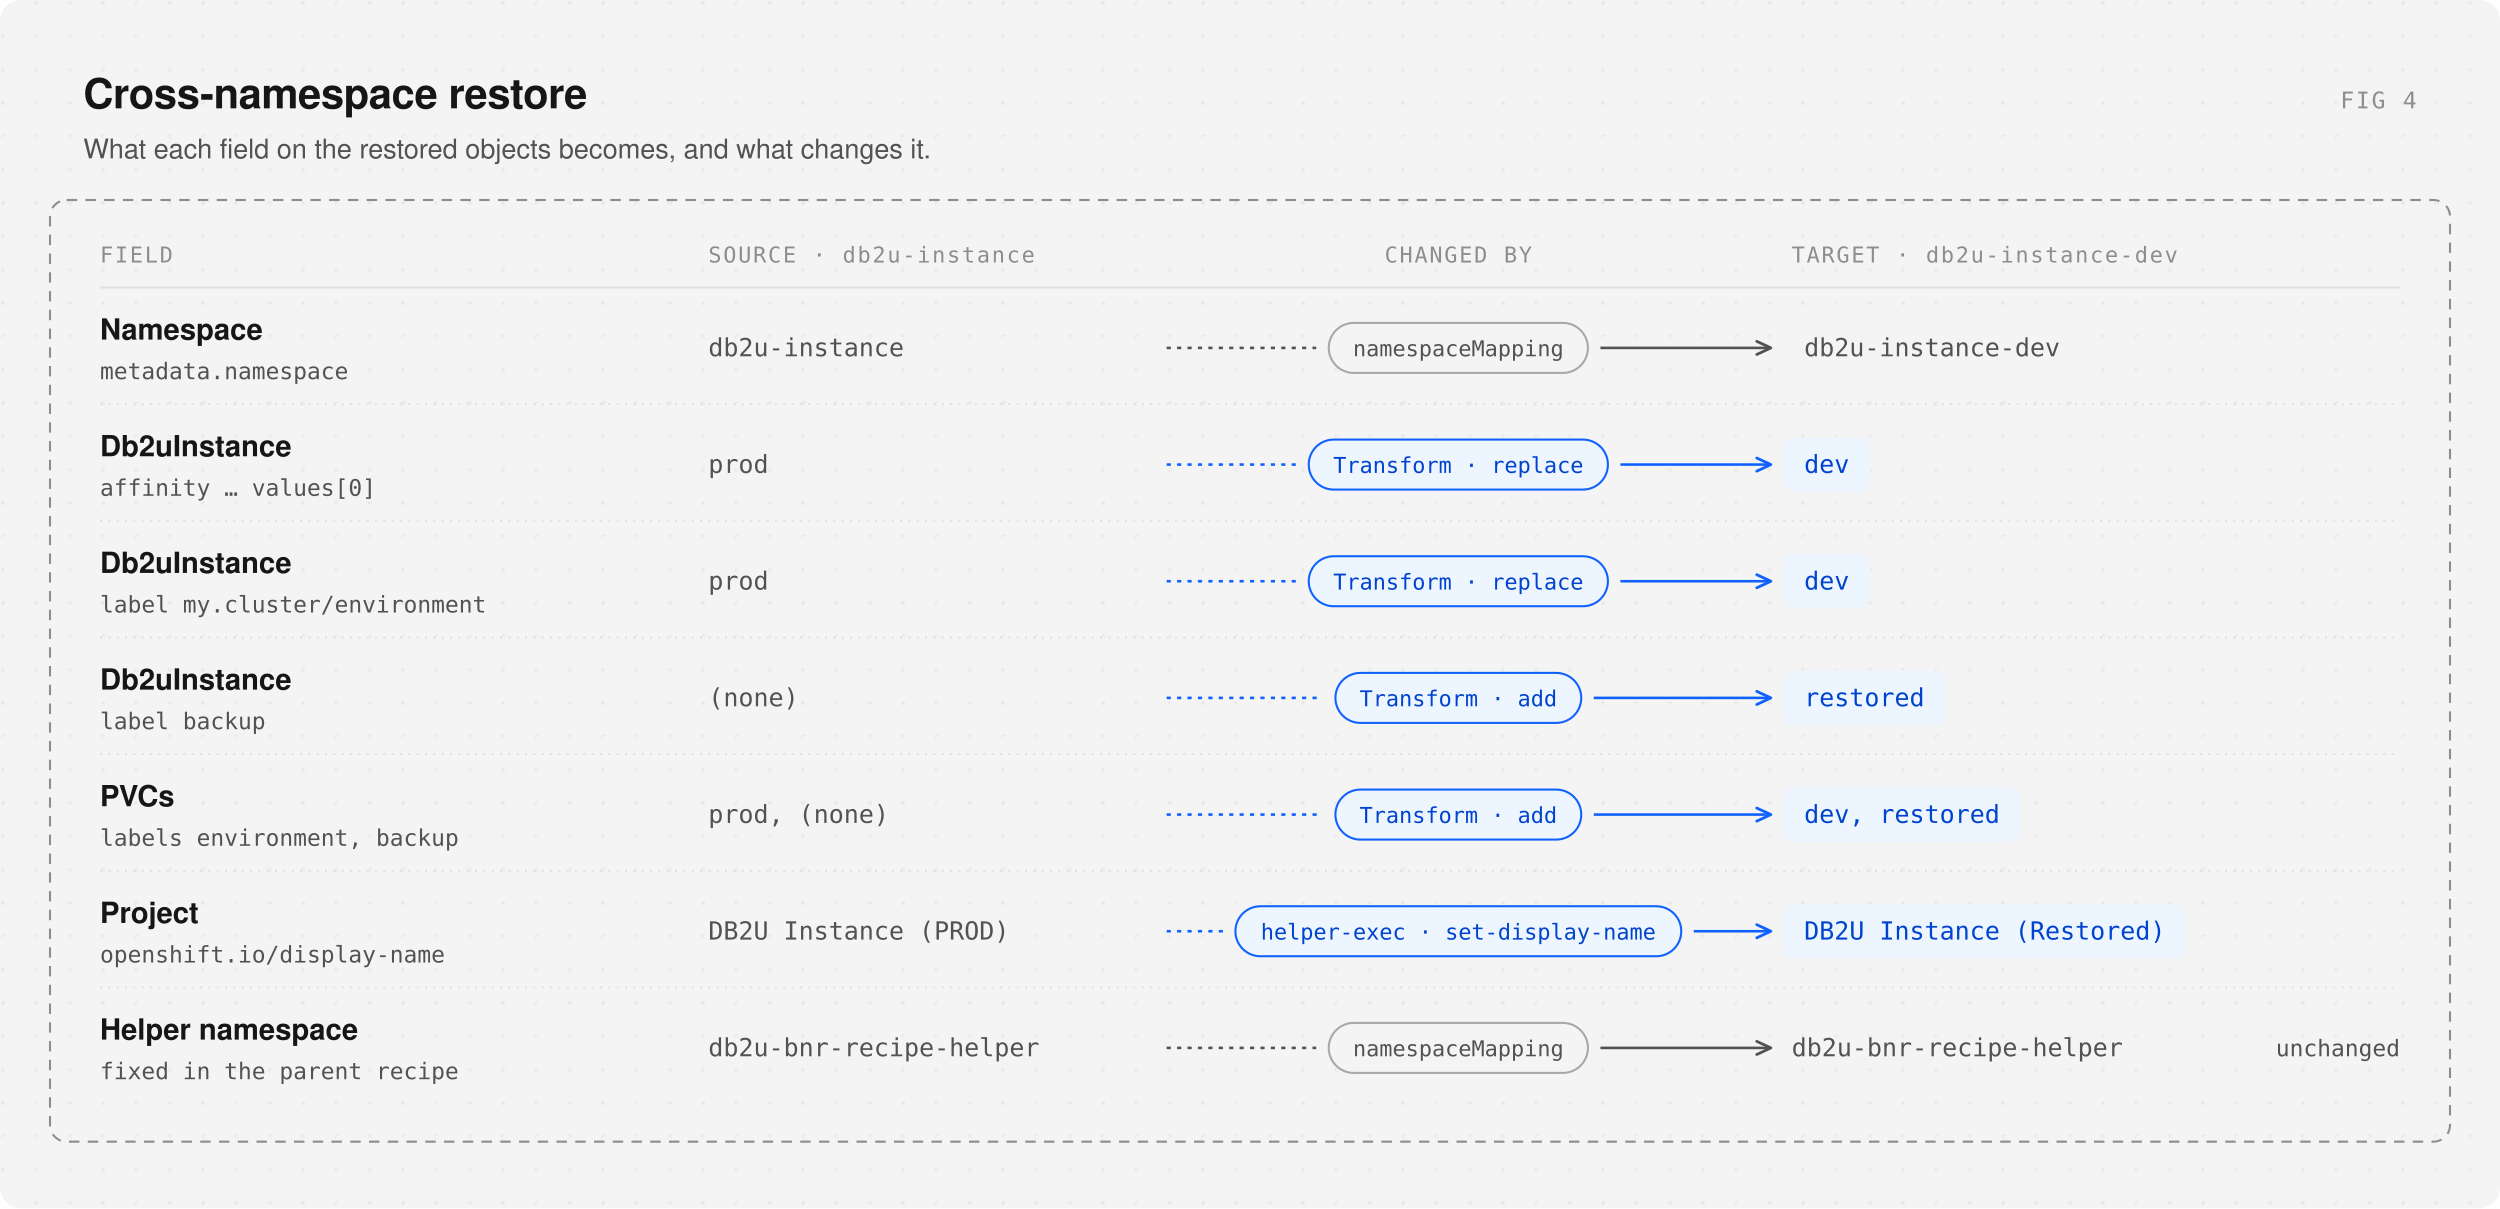
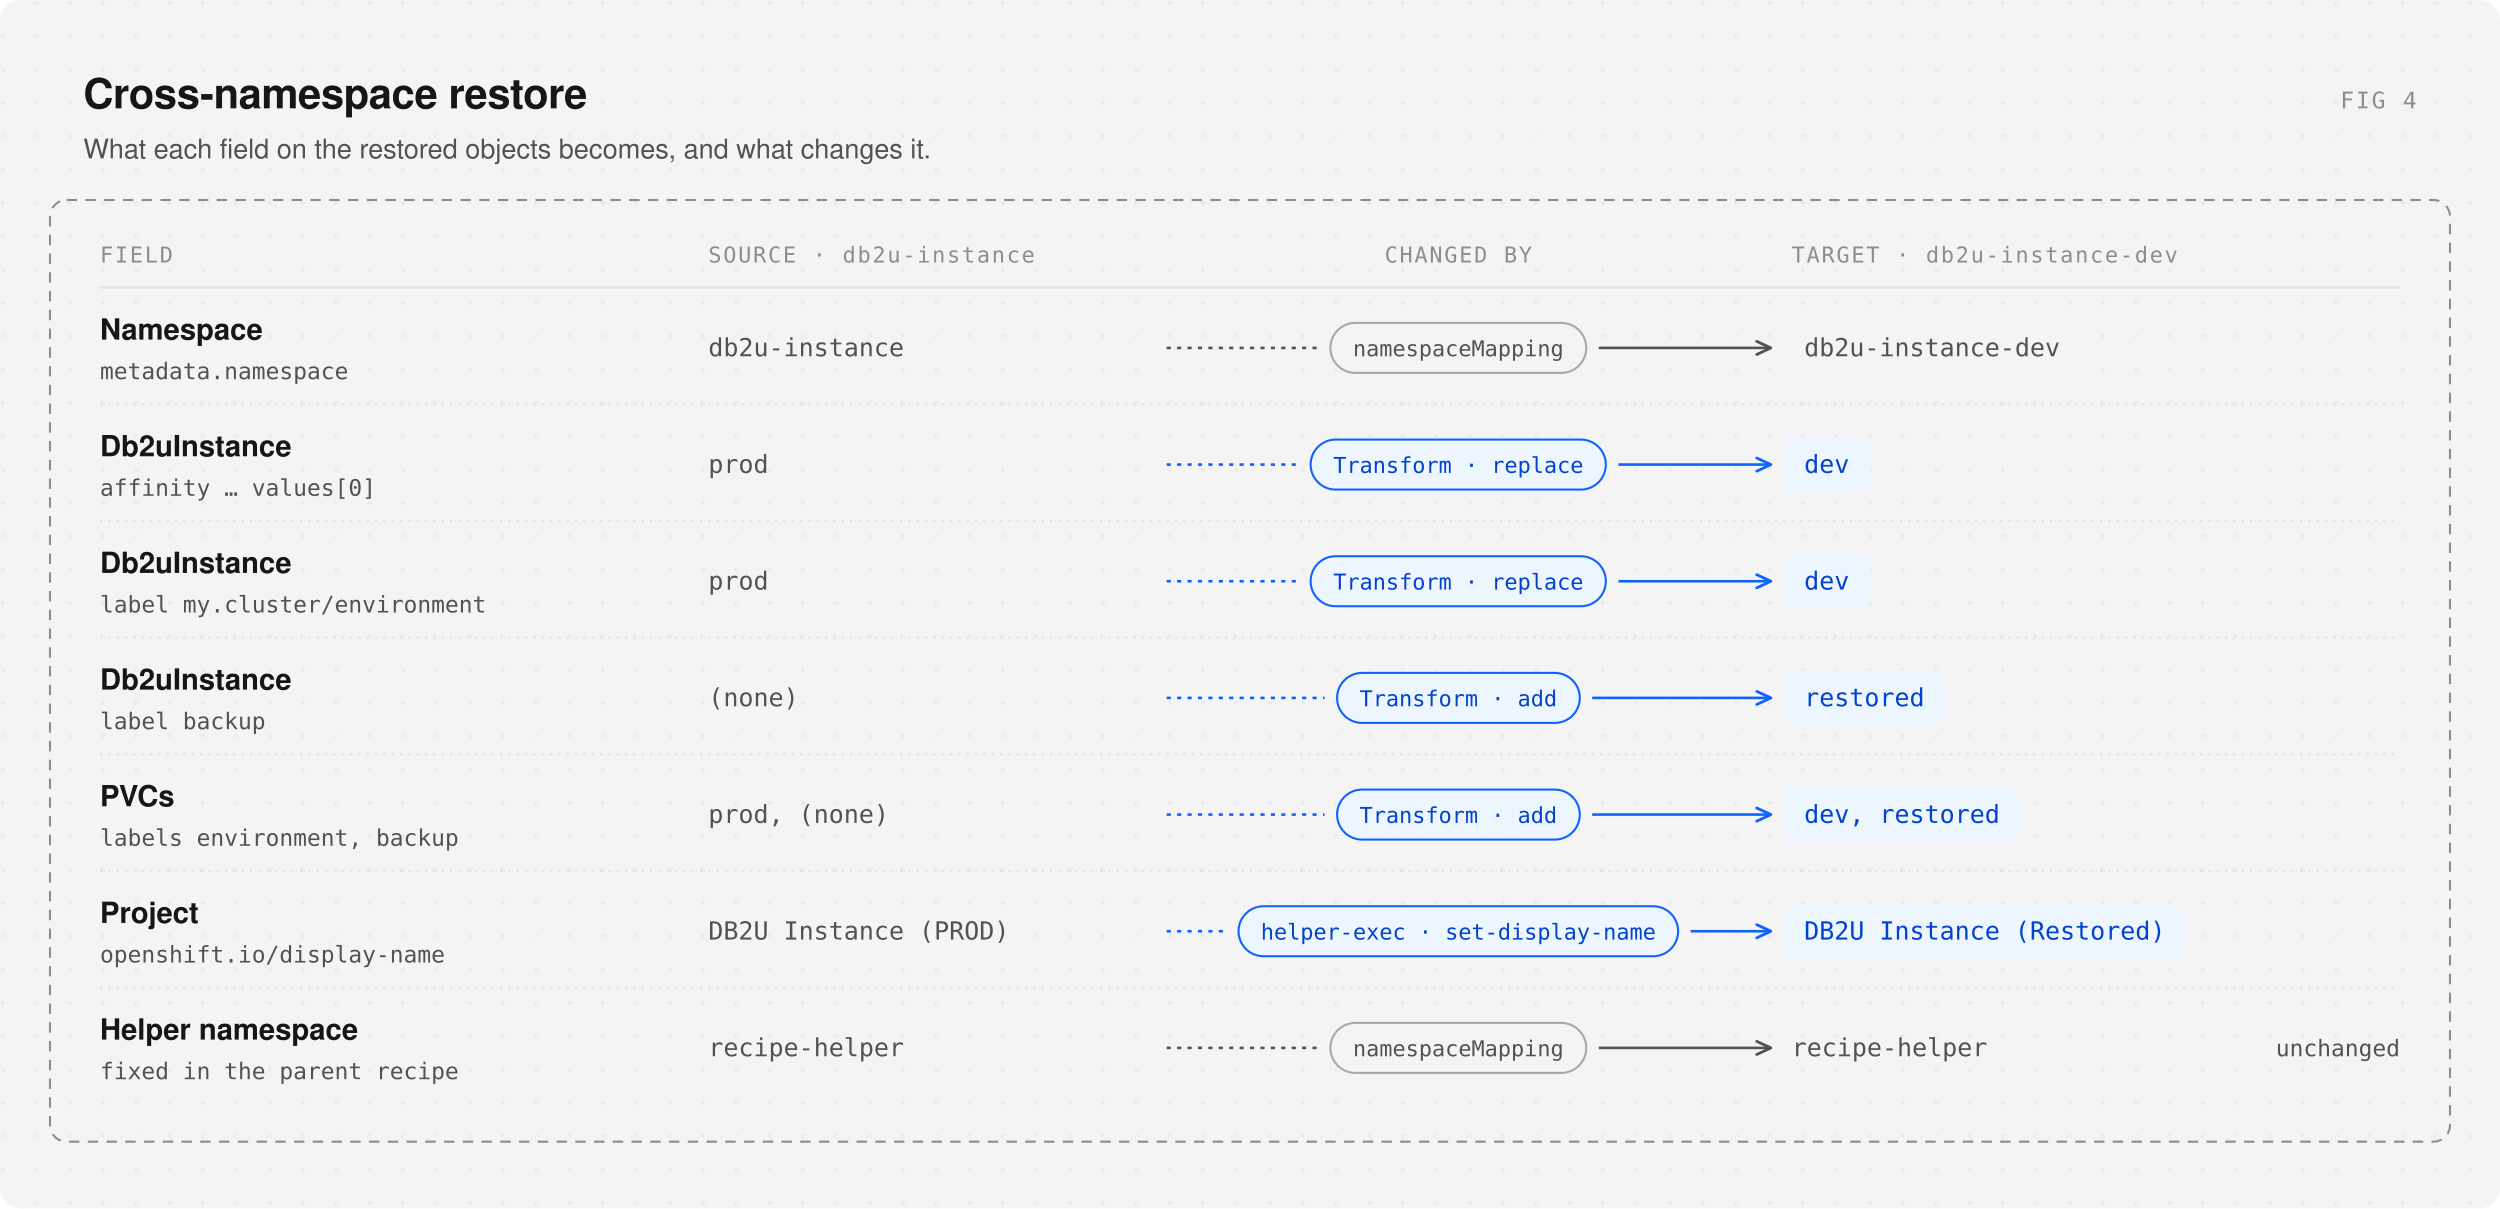
<svg xmlns="http://www.w3.org/2000/svg" id="db2u-transform-light" viewBox="0 0 1200 580" width="1200" height="580" role="img" aria-labelledby="db2u-transform-light-t db2u-transform-light-d">
  <style>#db2u-transform-light text{font-family:'IBM Plex Sans', -apple-system, BlinkMacSystemFont, 'Segoe UI', Helvetica, Arial, sans-serif}#db2u-transform-light .ttl{font-size:20px;font-weight:600;fill:#161616;letter-spacing:-0.01em}#db2u-transform-light .sub{font-size:13px;fill:#525252}#db2u-transform-light .fig{font-family:'IBM Plex Mono', ui-monospace, SFMono-Regular, Menlo, Consolas, monospace;font-size:11px;font-weight:500;fill:#8D8D8D;letter-spacing:0.08em}#db2u-transform-light .eye{font-size:10.5px;font-weight:600;letter-spacing:0.06em;font-family:'IBM Plex Mono', ui-monospace, SFMono-Regular, Menlo, Consolas, monospace}#db2u-transform-light .h{font-size:14px;font-weight:600;fill:#161616}#db2u-transform-light .hm{font-family:'IBM Plex Mono', ui-monospace, SFMono-Regular, Menlo, Consolas, monospace;font-size:13px;font-weight:600;fill:#161616}#db2u-transform-light .gh{font-size:13px;font-weight:600;fill:#161616}#db2u-transform-light .b{font-size:12.5px;fill:#161616}#db2u-transform-light .m{font-family:'IBM Plex Mono', ui-monospace, SFMono-Regular, Menlo, Consolas, monospace;font-size:11px;fill:#525252}#db2u-transform-light .mv{font-family:'IBM Plex Mono', ui-monospace, SFMono-Regular, Menlo, Consolas, monospace;font-size:12px;font-weight:500;fill:#161616}#db2u-transform-light .lab{font-family:'IBM Plex Mono', ui-monospace, SFMono-Regular, Menlo, Consolas, monospace;font-size:10.5px;fill:#525252}#db2u-transform-light .labd{font-family:'IBM Plex Mono', ui-monospace, SFMono-Regular, Menlo, Consolas, monospace;font-size:10.5px;font-weight:500;fill:#750E13}#db2u-transform-light .hd{font-family:'IBM Plex Mono', ui-monospace, SFMono-Regular, Menlo, Consolas, monospace;font-size:10.5px;font-weight:500;fill:#8D8D8D;letter-spacing:0.08em}</style>
  <defs>
    <marker id="db2u-transform-light-m-neu" viewBox="0 0 10 10" refX="9" refY="5" markerWidth="9" markerHeight="9" markerUnits="userSpaceOnUse" orient="auto">
      <path d="M1.5 1.5L9 5L1.5 8.5" fill="none" style="stroke:#525252" stroke-width="1.5" stroke-linecap="round" stroke-linejoin="round" />
    </marker>
    <marker id="db2u-transform-light-m-pri" viewBox="0 0 10 10" refX="9" refY="5" markerWidth="9" markerHeight="9" markerUnits="userSpaceOnUse" orient="auto">
      <path d="M1.5 1.5L9 5L1.5 8.5" fill="none" style="stroke:#0F62FE" stroke-width="1.5" stroke-linecap="round" stroke-linejoin="round" />
    </marker>
    <marker id="db2u-transform-light-m-sec" viewBox="0 0 10 10" refX="9" refY="5" markerWidth="9" markerHeight="9" markerUnits="userSpaceOnUse" orient="auto">
      <path d="M1.5 1.5L9 5L1.5 8.5" fill="none" style="stroke:#007D79" stroke-width="1.5" stroke-linecap="round" stroke-linejoin="round" />
    </marker>
    <marker id="db2u-transform-light-m-cau" viewBox="0 0 10 10" refX="9" refY="5" markerWidth="9" markerHeight="9" markerUnits="userSpaceOnUse" orient="auto">
      <path d="M1.5 1.5L9 5L1.5 8.5" fill="none" style="stroke:#B28600" stroke-width="1.5" stroke-linecap="round" stroke-linejoin="round" />
    </marker>
    <marker id="db2u-transform-light-m-dan" viewBox="0 0 10 10" refX="9" refY="5" markerWidth="9" markerHeight="9" markerUnits="userSpaceOnUse" orient="auto">
      <path d="M1.5 1.5L9 5L1.5 8.5" fill="none" style="stroke:#A2191F" stroke-width="1.5" stroke-linecap="round" stroke-linejoin="round" />
    </marker>
    <pattern id="db2u-transform-light-pat" width="16" height="16" patternUnits="userSpaceOnUse">
      <circle cx="1.5" cy="1.5" r="1" style="fill:#E8E8E8" />
    </pattern>
  </defs>
  <rect width="1200" height="580" rx="10" style="fill:#F4F4F4" />
  <rect width="1200" height="580" rx="10" fill="url(#db2u-transform-light-pat)" />
  <text x="40" y="52" class="ttl">Cross-namespace restore</text>
  <text x="40" y="76" class="sub">What each field on the restored objects becomes, and what changes it.</text>
  <text x="1160" y="52" class="fig" text-anchor="end">FIG 4</text>
  <rect x="24" y="96" width="1152" height="452" rx="8" style="fill:none;stroke:#8D8D8D" stroke-width="1" stroke-dasharray="5 4" />
  <text x="48" y="126" class="hd">FIELD</text>
  <text x="340" y="126" class="hd">SOURCE · db2u-instance</text>
  <text x="700" y="126" class="hd" text-anchor="middle">CHANGED BY</text>
  <text x="860" y="126" class="hd">TARGET · db2u-instance-dev</text>
  <path d="M48 138H1152" style="stroke:#E0E0E0" stroke-width="1" />
  <text x="48" y="163" class="h">Namespace</text>
  <text x="48" y="182" class="m">metadata.namespace</text>
  <text x="340" y="171" class="mv" style="fill:#525252">db2u-instance</text>
-   <path d="M560 167H631.8" fill="none" style="stroke:#525252" stroke-width="1.25" stroke-linejoin="round" stroke-dasharray="2 3" />
-   <path d="M768.2 167H850" fill="none" style="stroke:#525252" stroke-width="1.25" stroke-linejoin="round" marker-end="url(#db2u-transform-light-m-neu)" />
-   <rect x="637.8" y="155" width="124.4" height="24" rx="12" style="fill:#F4F4F4;stroke:#A8A8A8" stroke-width="1" />
+   <path d="M560 167H632.6" fill="none" style="stroke:#525252" stroke-width="1.25" stroke-linejoin="round" stroke-dasharray="2 3" />
+   <path d="M767.4 167H850" fill="none" style="stroke:#525252" stroke-width="1.25" stroke-linejoin="round" marker-end="url(#db2u-transform-light-m-neu)" />
+   <rect x="638.6" y="155" width="122.8" height="24" rx="12" style="fill:#F4F4F4;stroke:#A8A8A8" stroke-width="1" />
  <text x="700" y="171" class="lab" text-anchor="middle" style="fill:#525252">namespaceMapping</text>
  <rect x="856" y="154" width="142.4" height="26" rx="5" style="fill:#F4F4F4" />
  <text x="866" y="171" class="mv" style="fill:#525252">db2u-instance-dev</text>
  <path d="M48 194H1152" style="stroke:#E0E0E0" stroke-width="1" stroke-dasharray="1 3" />
  <text x="48" y="219" class="h">Db2uInstance</text>
  <text x="48" y="238" class="m">affinity … values[0]</text>
  <text x="340" y="227" class="mv" style="fill:#525252">prod</text>
-   <path d="M560 223H622.2" fill="none" style="stroke:#0F62FE" stroke-width="1.25" stroke-linejoin="round" stroke-dasharray="2 3" />
-   <path d="M777.8 223H850" fill="none" style="stroke:#0F62FE" stroke-width="1.25" stroke-linejoin="round" marker-end="url(#db2u-transform-light-m-pri)" />
-   <rect x="628.2" y="211" width="143.6" height="24" rx="12" style="fill:#EDF5FF;stroke:#0F62FE" stroke-width="1" />
+   <path d="M560 223H623.15" fill="none" style="stroke:#0F62FE" stroke-width="1.25" stroke-linejoin="round" stroke-dasharray="2 3" />
+   <path d="M776.85 223H850" fill="none" style="stroke:#0F62FE" stroke-width="1.25" stroke-linejoin="round" marker-end="url(#db2u-transform-light-m-pri)" />
+   <rect x="629.1" y="211" width="141.7" height="24" rx="12" style="fill:#EDF5FF;stroke:#0F62FE" stroke-width="1" />
  <text x="700" y="227" class="lab" text-anchor="middle" style="fill:#0043CE">Transform · replace</text>
  <rect x="856" y="210" width="41.6" height="26" rx="5" style="fill:#EDF5FF" />
  <text x="866" y="227" class="mv" style="fill:#0043CE">dev</text>
  <path d="M48 250H1152" style="stroke:#E0E0E0" stroke-width="1" stroke-dasharray="1 3" />
  <text x="48" y="275" class="h">Db2uInstance</text>
  <text x="48" y="294" class="m">label my.cluster/environment</text>
  <text x="340" y="283" class="mv" style="fill:#525252">prod</text>
-   <path d="M560 279H622.2" fill="none" style="stroke:#0F62FE" stroke-width="1.25" stroke-linejoin="round" stroke-dasharray="2 3" />
-   <path d="M777.8 279H850" fill="none" style="stroke:#0F62FE" stroke-width="1.25" stroke-linejoin="round" marker-end="url(#db2u-transform-light-m-pri)" />
-   <rect x="628.2" y="267" width="143.6" height="24" rx="12" style="fill:#EDF5FF;stroke:#0F62FE" stroke-width="1" />
+   <path d="M560 279H623.15" fill="none" style="stroke:#0F62FE" stroke-width="1.25" stroke-linejoin="round" stroke-dasharray="2 3" />
+   <path d="M776.85 279H850" fill="none" style="stroke:#0F62FE" stroke-width="1.25" stroke-linejoin="round" marker-end="url(#db2u-transform-light-m-pri)" />
+   <rect x="629.1" y="267" width="141.7" height="24" rx="12" style="fill:#EDF5FF;stroke:#0F62FE" stroke-width="1" />
  <text x="700" y="283" class="lab" text-anchor="middle" style="fill:#0043CE">Transform · replace</text>
  <rect x="856" y="266" width="41.6" height="26" rx="5" style="fill:#EDF5FF" />
  <text x="866" y="283" class="mv" style="fill:#0043CE">dev</text>
  <path d="M48 306H1152" style="stroke:#E0E0E0" stroke-width="1" stroke-dasharray="1 3" />
  <text x="48" y="331" class="h">Db2uInstance</text>
  <text x="48" y="350" class="m">label backup</text>
  <text x="340" y="339" class="mv" style="fill:#525252">(none)</text>
-   <path d="M560 335H635" fill="none" style="stroke:#0F62FE" stroke-width="1.25" stroke-linejoin="round" stroke-dasharray="2 3" />
-   <path d="M765 335H850" fill="none" style="stroke:#0F62FE" stroke-width="1.25" stroke-linejoin="round" marker-end="url(#db2u-transform-light-m-pri)" />
-   <rect x="641.0" y="323" width="118.0" height="24" rx="12" style="fill:#EDF5FF;stroke:#0F62FE" stroke-width="1" />
+   <path d="M560 335H635.75" fill="none" style="stroke:#0F62FE" stroke-width="1.25" stroke-linejoin="round" stroke-dasharray="2 3" />
+   <path d="M764.25 335H850" fill="none" style="stroke:#0F62FE" stroke-width="1.25" stroke-linejoin="round" marker-end="url(#db2u-transform-light-m-pri)" />
+   <rect x="641.8" y="323" width="116.5" height="24" rx="12" style="fill:#EDF5FF;stroke:#0F62FE" stroke-width="1" />
  <text x="700" y="339" class="lab" text-anchor="middle" style="fill:#0043CE">Transform · add</text>
  <rect x="856" y="322" width="77.6" height="26" rx="5" style="fill:#EDF5FF" />
  <text x="866" y="339" class="mv" style="fill:#0043CE">restored</text>
  <path d="M48 362H1152" style="stroke:#E0E0E0" stroke-width="1" stroke-dasharray="1 3" />
  <text x="48" y="387" class="h">PVCs</text>
  <text x="48" y="406" class="m">labels environment, backup</text>
  <text x="340" y="395" class="mv" style="fill:#525252">prod, (none)</text>
-   <path d="M560 391H635" fill="none" style="stroke:#0F62FE" stroke-width="1.25" stroke-linejoin="round" stroke-dasharray="2 3" />
-   <path d="M765 391H850" fill="none" style="stroke:#0F62FE" stroke-width="1.25" stroke-linejoin="round" marker-end="url(#db2u-transform-light-m-pri)" />
-   <rect x="641.0" y="379" width="118.0" height="24" rx="12" style="fill:#EDF5FF;stroke:#0F62FE" stroke-width="1" />
+   <path d="M560 391H635.75" fill="none" style="stroke:#0F62FE" stroke-width="1.25" stroke-linejoin="round" stroke-dasharray="2 3" />
+   <path d="M764.25 391H850" fill="none" style="stroke:#0F62FE" stroke-width="1.25" stroke-linejoin="round" marker-end="url(#db2u-transform-light-m-pri)" />
+   <rect x="641.8" y="379" width="116.5" height="24" rx="12" style="fill:#EDF5FF;stroke:#0F62FE" stroke-width="1" />
  <text x="700" y="395" class="lab" text-anchor="middle" style="fill:#0043CE">Transform · add</text>
  <rect x="856" y="378" width="113.6" height="26" rx="5" style="fill:#EDF5FF" />
  <text x="866" y="395" class="mv" style="fill:#0043CE">dev, restored</text>
  <path d="M48 418H1152" style="stroke:#E0E0E0" stroke-width="1" stroke-dasharray="1 3" />
  <text x="48" y="443" class="h">Project</text>
  <text x="48" y="462" class="m">openshift.io/display-name</text>
  <text x="340" y="451" class="mv" style="fill:#525252">DB2U Instance (PROD)</text>
-   <path d="M560 447H587" fill="none" style="stroke:#0F62FE" stroke-width="1.25" stroke-linejoin="round" stroke-dasharray="2 3" />
-   <path d="M813 447H850" fill="none" style="stroke:#0F62FE" stroke-width="1.25" stroke-linejoin="round" marker-end="url(#db2u-transform-light-m-pri)" />
-   <rect x="593.0" y="435" width="214.0" height="24" rx="12" style="fill:#EDF5FF;stroke:#0F62FE" stroke-width="1" />
+   <path d="M560 447H588.5" fill="none" style="stroke:#0F62FE" stroke-width="1.25" stroke-linejoin="round" stroke-dasharray="2 3" />
+   <path d="M811.5 447H850" fill="none" style="stroke:#0F62FE" stroke-width="1.25" stroke-linejoin="round" marker-end="url(#db2u-transform-light-m-pri)" />
+   <rect x="594.5" y="435" width="211.0" height="24" rx="12" style="fill:#EDF5FF;stroke:#0F62FE" stroke-width="1" />
  <text x="700" y="451" class="lab" text-anchor="middle" style="fill:#0043CE">helper-exec · set-display-name</text>
  <rect x="856" y="434" width="192.8" height="26" rx="5" style="fill:#EDF5FF" />
  <text x="866" y="451" class="mv" style="fill:#0043CE">DB2U Instance (Restored)</text>
  <path d="M48 474H1152" style="stroke:#E0E0E0" stroke-width="1" stroke-dasharray="1 3" />
  <text x="48" y="499" class="h">Helper namespace</text>
  <text x="48" y="518" class="m">fixed in the parent recipe</text>
-   <text x="340" y="507" class="mv" style="fill:#525252">db2u-bnr-recipe-helper</text>
-   <path d="M560 503H631.8" fill="none" style="stroke:#525252" stroke-width="1.25" stroke-linejoin="round" stroke-dasharray="2 3" />
-   <path d="M768.2 503H850" fill="none" style="stroke:#525252" stroke-width="1.25" stroke-linejoin="round" marker-end="url(#db2u-transform-light-m-neu)" />
-   <rect x="637.8" y="491" width="124.4" height="24" rx="12" style="fill:#F4F4F4;stroke:#A8A8A8" stroke-width="1" />
+   <text x="340" y="507" class="mv" style="fill:#525252">recipe-helper</text>
+   <path d="M560 503H632.6" fill="none" style="stroke:#525252" stroke-width="1.25" stroke-linejoin="round" stroke-dasharray="2 3" />
+   <path d="M767.4 503H850" fill="none" style="stroke:#525252" stroke-width="1.25" stroke-linejoin="round" marker-end="url(#db2u-transform-light-m-neu)" />
+   <rect x="638.6" y="491" width="122.8" height="24" rx="12" style="fill:#F4F4F4;stroke:#A8A8A8" stroke-width="1" />
  <text x="700" y="507" class="lab" text-anchor="middle" style="fill:#525252">namespaceMapping</text>
-   <text x="860" y="507" class="mv" style="fill:#525252">db2u-bnr-recipe-helper</text>
+   <text x="860" y="507" class="mv" style="fill:#525252">recipe-helper</text>
  <text x="1152" y="507" class="m" text-anchor="end">unchanged</text>
</svg>
